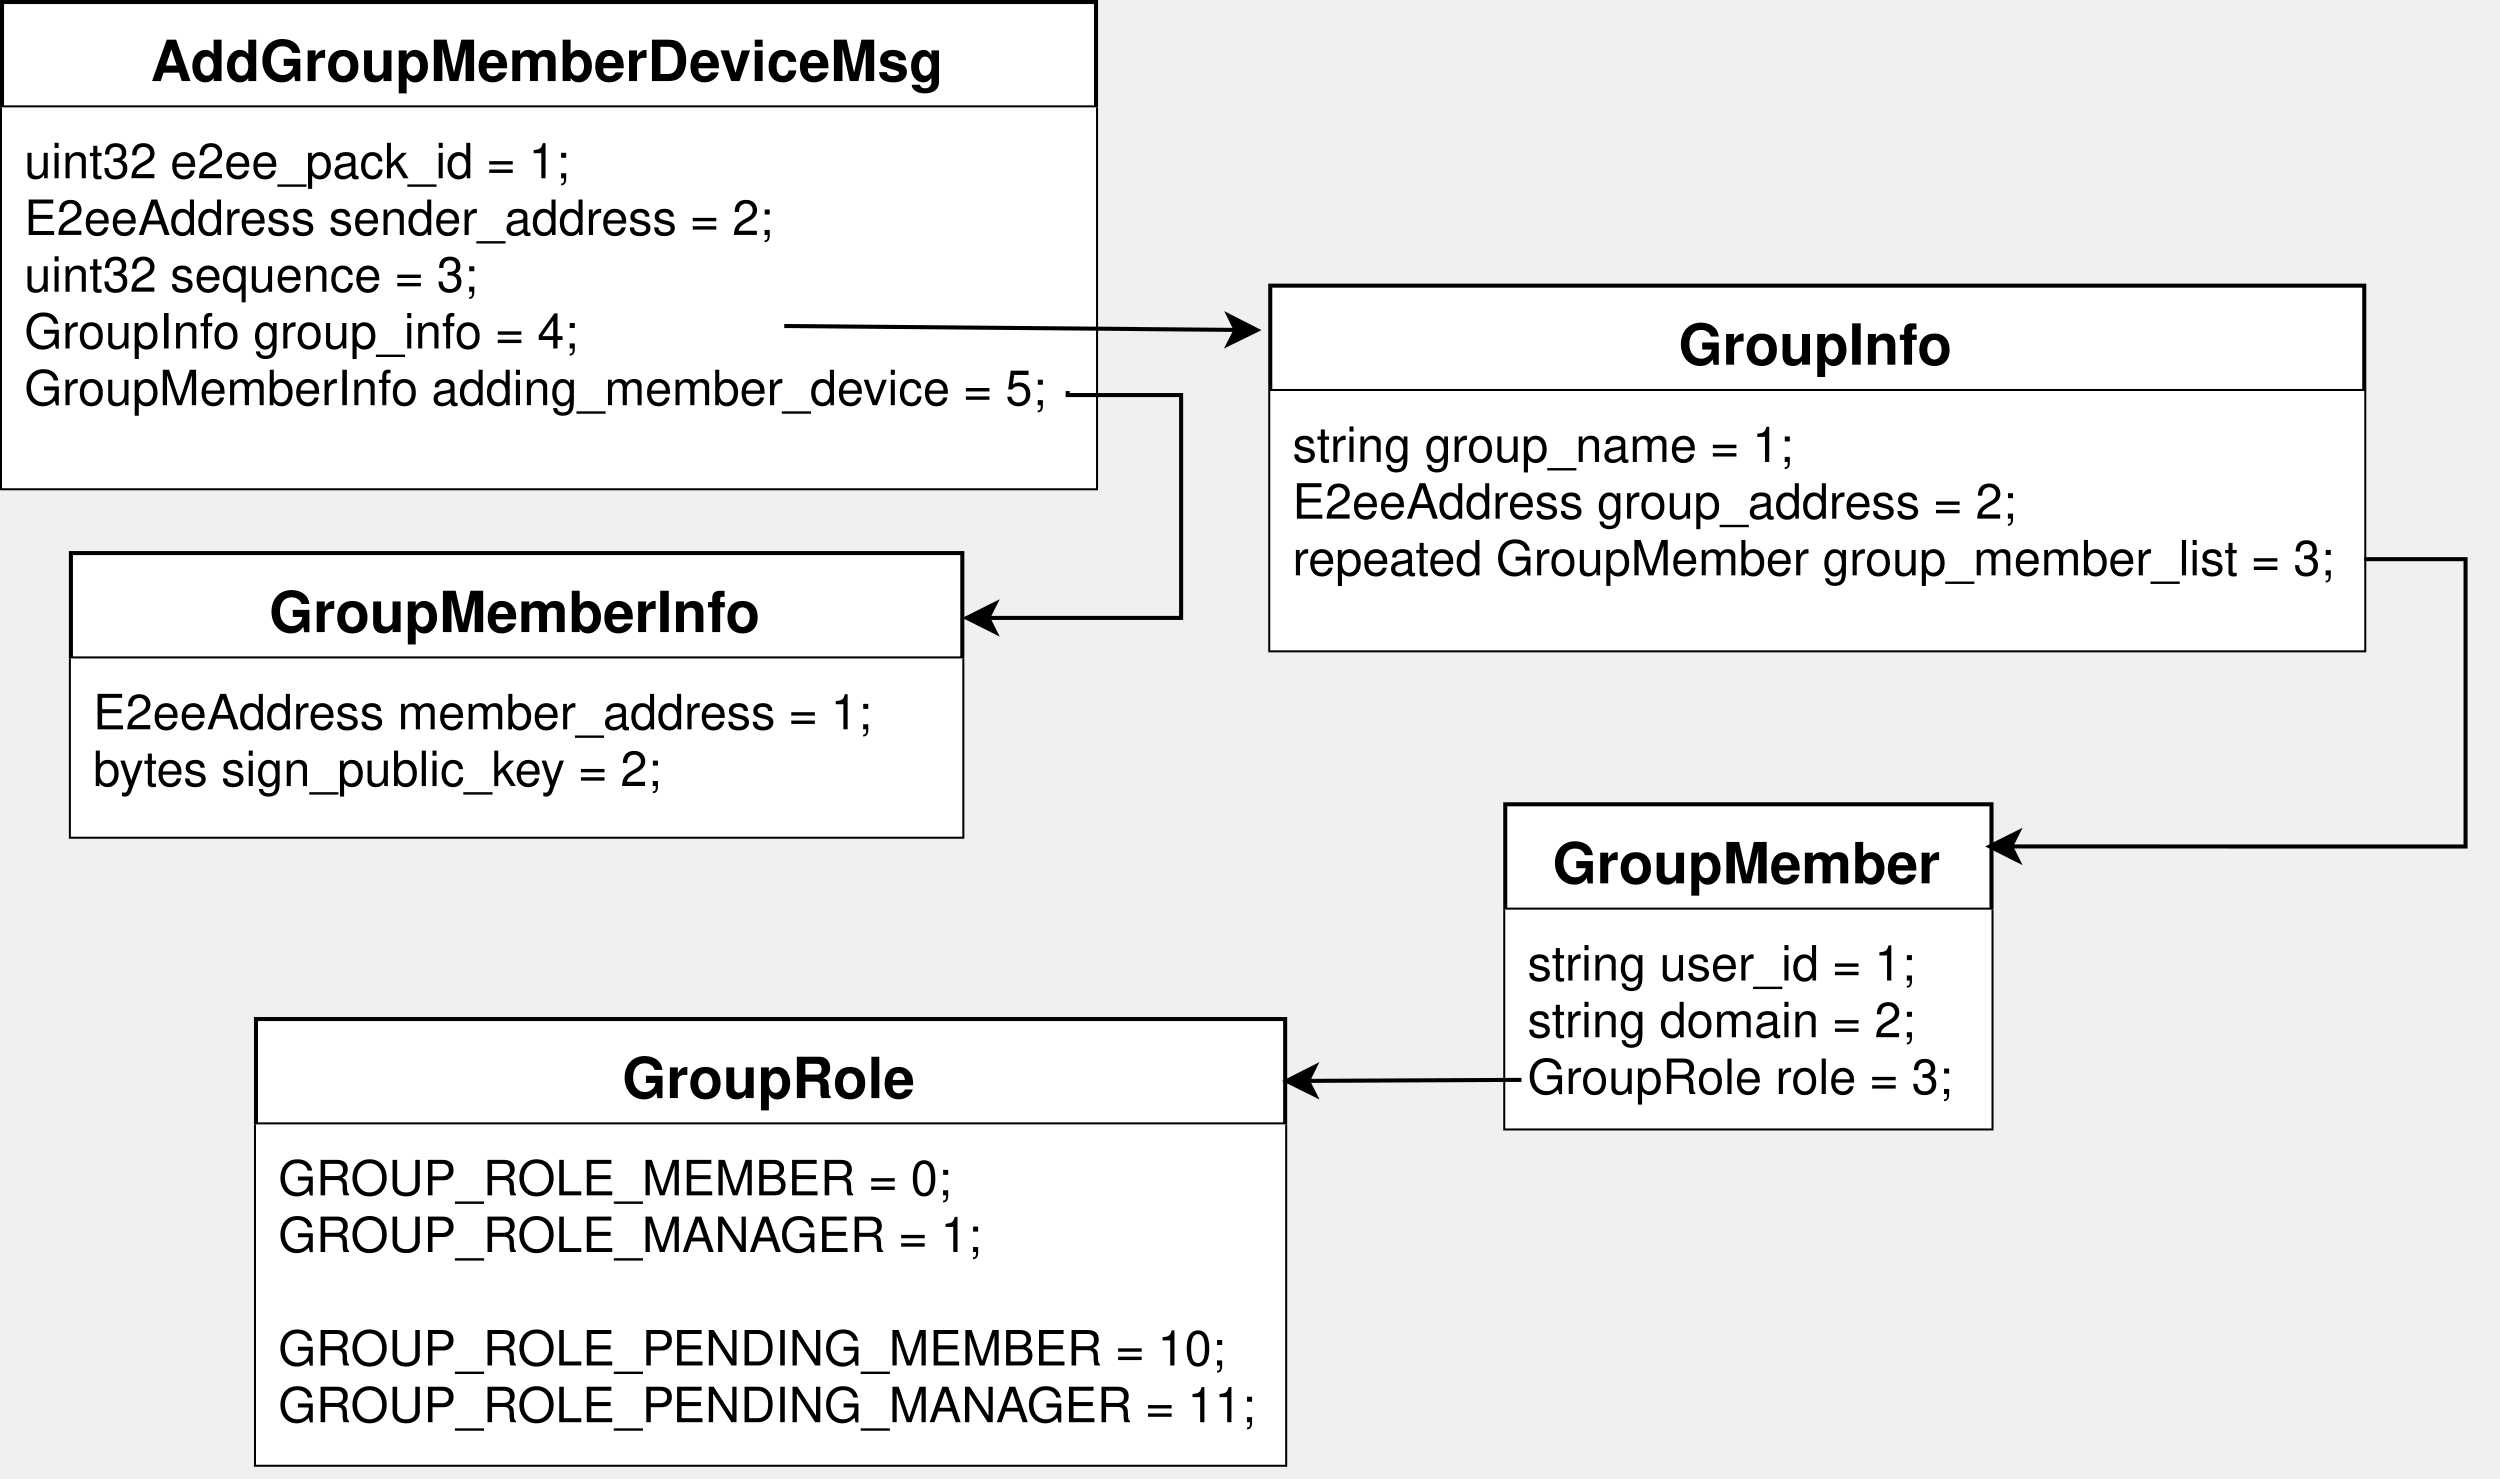
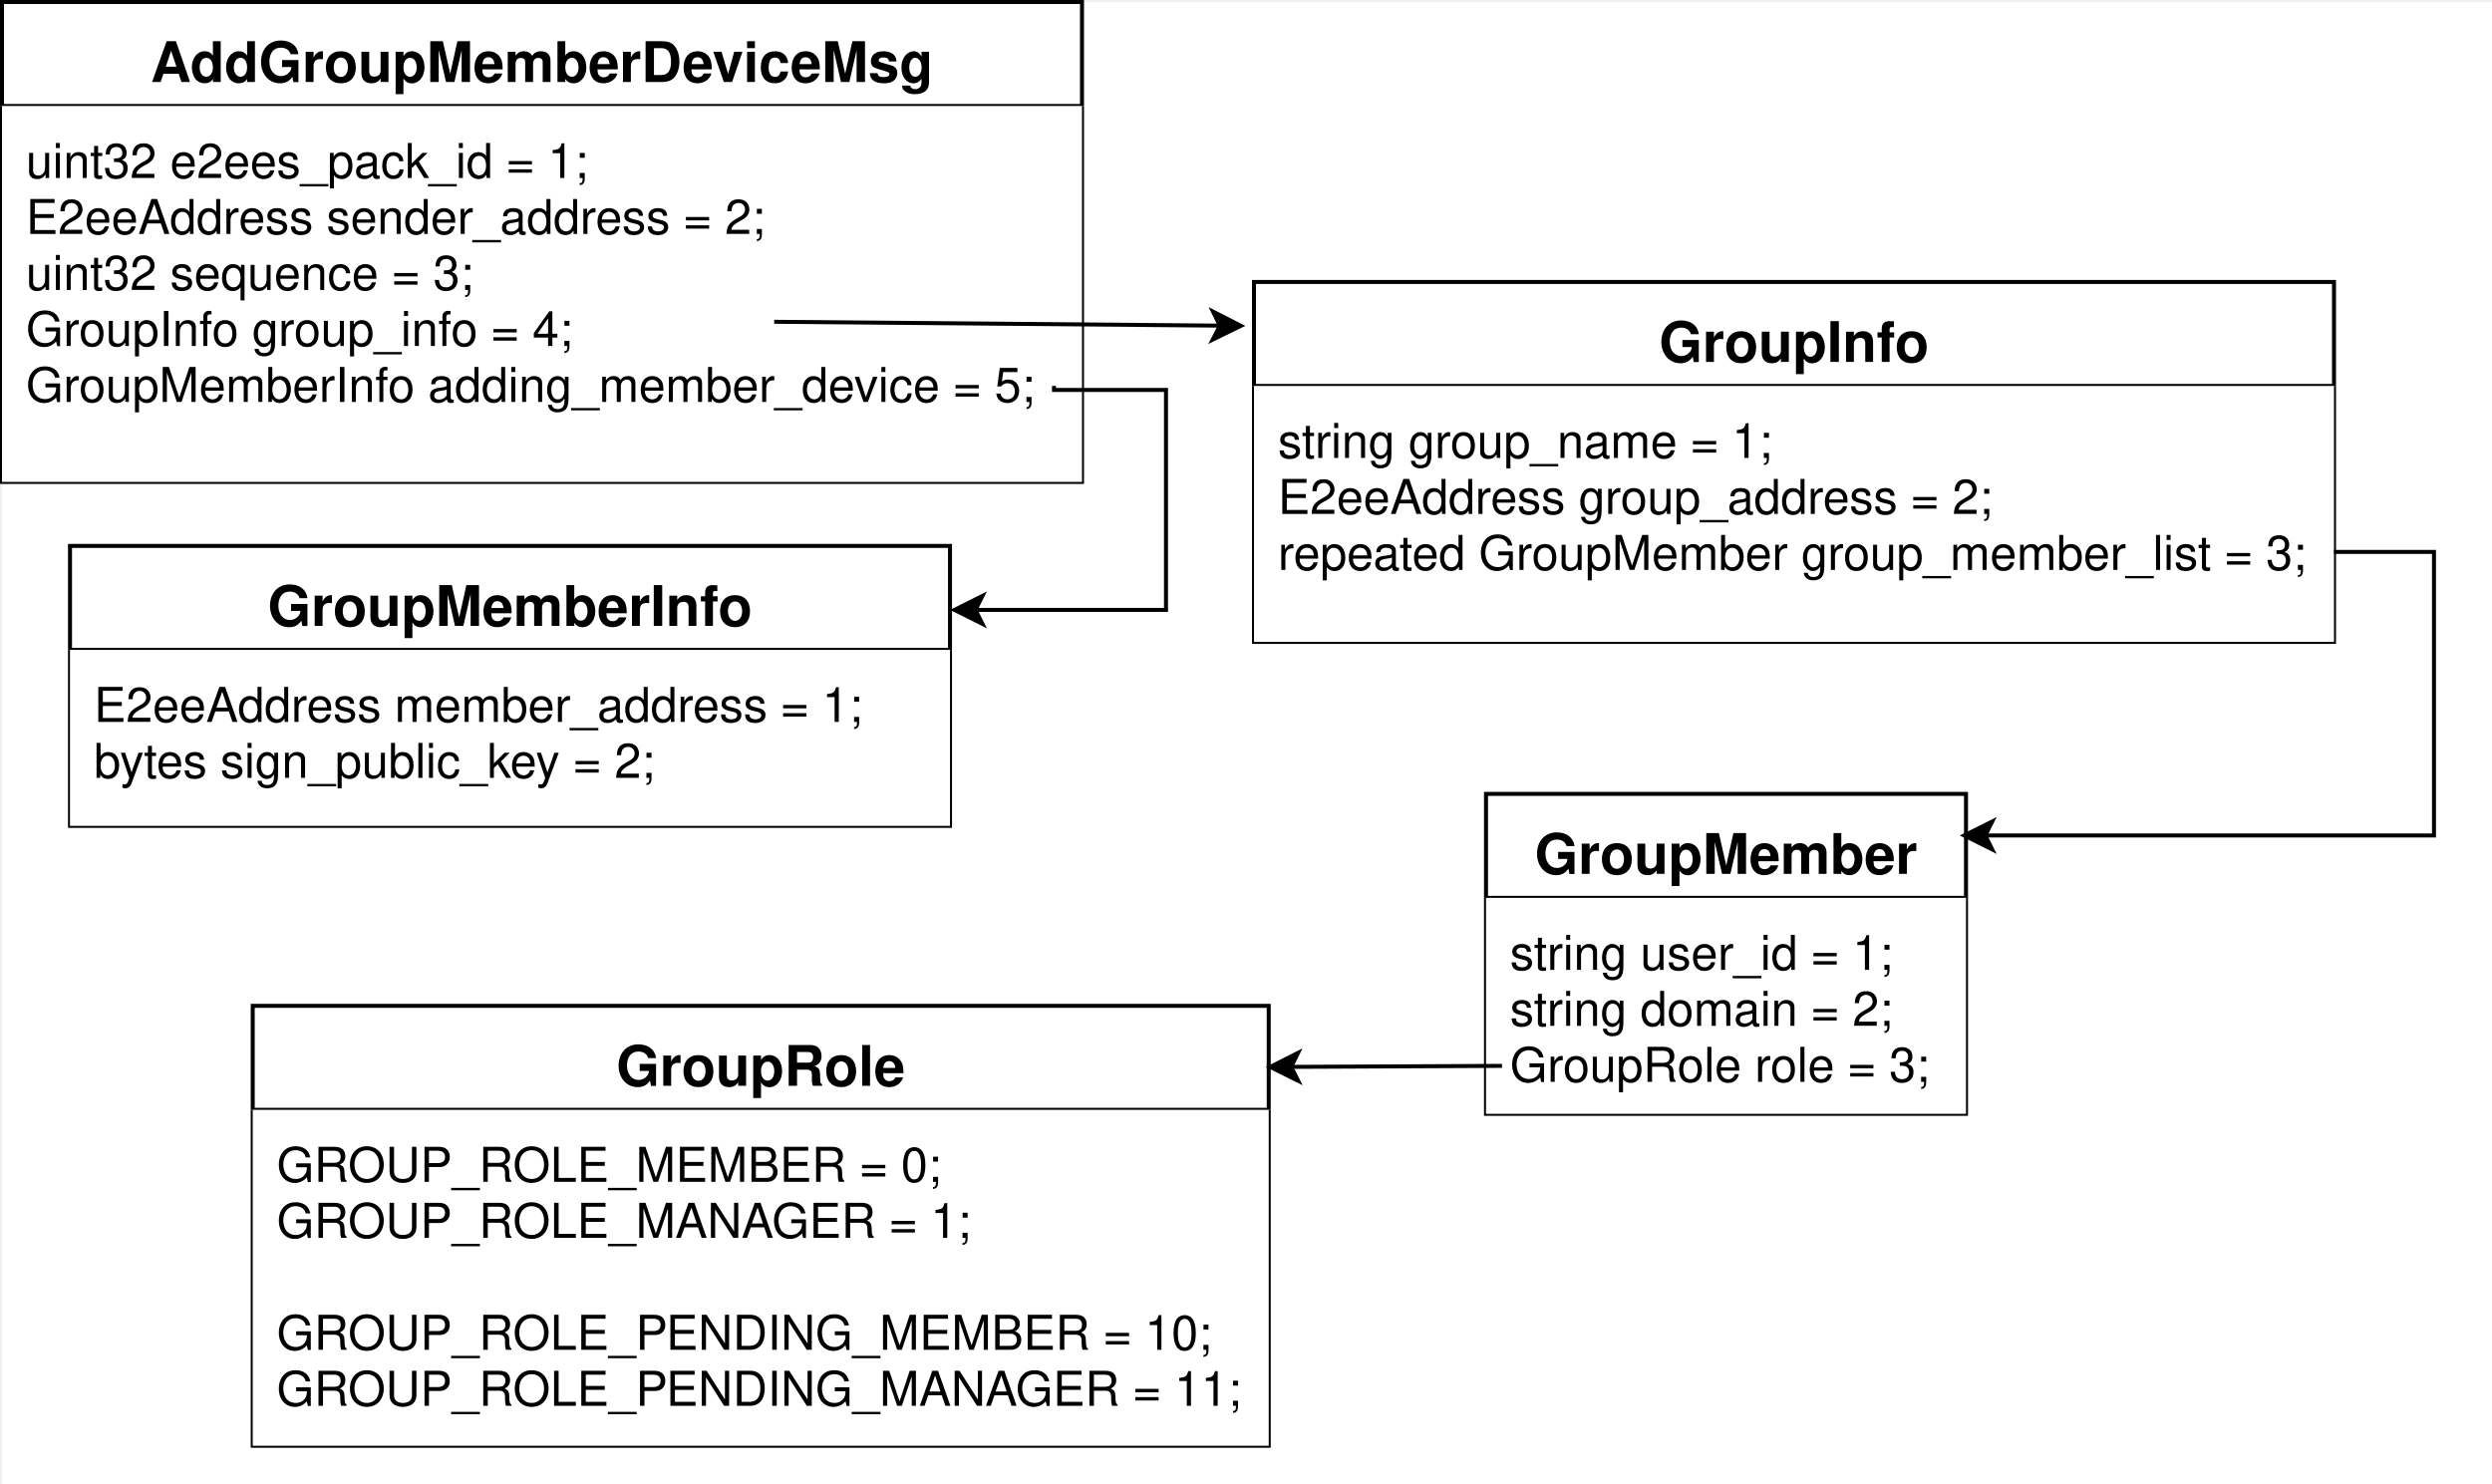
- <svg xmlns="http://www.w3.org/2000/svg" version="1.1" width="617px" height="365px" viewBox="-0.5 -0.5 617 365">
+ <svg xmlns="http://www.w3.org/2000/svg" style="background: #ffffff; background-color: light-dark(#ffffff, var(--ge-dark-color, #121212)); color-scheme: light dark;" version="1.1" width="623" height="371" viewBox="-0.5 -0.5 623 371">
  <defs>
    <clipPath id="mx-clip-4-31-262-94-0">
      <rect x="4" y="31" width="262" height="94" />
    </clipPath>
    <clipPath id="mx-clip-317-101-262-64-0">
      <rect x="317" y="101" width="262" height="64" />
    </clipPath>
    <clipPath id="mx-clip-21-167-212-44-0">
      <rect x="21" y="167" width="212" height="44" />
    </clipPath>
    <clipPath id="mx-clip-375-229-112-54-0">
      <rect x="375" y="229" width="112" height="54" />
    </clipPath>
    <clipPath id="mx-clip-67-282-246-84-0">
      <rect x="67" y="282" width="246" height="84" />
    </clipPath>
  </defs>
-   <g>
-     <g>
-       <path d="M 0 26 L 0 0 L 270 0 L 270 26" fill="rgb(255, 255, 255)" stroke="rgb(0, 0, 0)" stroke-miterlimit="10" pointer-events="all" />
-       <path d="M 0 26 L 0 120 L 270 120 L 270 26" fill="none" stroke="rgb(0, 0, 0)" stroke-miterlimit="10" pointer-events="none" />
-       <path d="M 0 26 L 270 26" fill="none" stroke="rgb(0, 0, 0)" stroke-miterlimit="10" pointer-events="none" />
-     </g>
-     <g>
-       <g fill="rgb(0, 0, 0)" font-family="Helvetica" font-weight="bold" text-anchor="middle" font-size="14px">
-         <text x="134.5" y="19.5">AddGroupMemberDeviceMsg</text>
+   <rect fill="#ffffff" width="100%" height="100%" x="0" y="0" style="fill: light-dark(#ffffff, var(--ge-dark-color, #121212));" />
+   <g style="filter: drop-shadow(light-dark(rgba(61, 69, 116, 0.4), rgba(168, 175, 216, 0.4)) 3px 3px 1.7px);">
+     <g data-cell-id="0">
+       <g data-cell-id="1">
+         <g data-cell-id="FgslnNGsjLV0-TjBTq8Y-1">
+           <g>
+             <path d="M 0 26 L 0 0 L 270 0 L 270 26" fill="#ffffff" stroke="#000000" stroke-miterlimit="10" pointer-events="all" style="fill: light-dark(#ffffff, var(--ge-dark-color, #121212)); stroke: light-dark(rgb(0, 0, 0), rgb(255, 255, 255));" />
+             <path d="M 0 26 L 0 120 L 270 120 L 270 26" fill="none" stroke="#000000" stroke-miterlimit="10" pointer-events="none" style="stroke: light-dark(rgb(0, 0, 0), rgb(255, 255, 255));" />
+             <path d="M 0 26 L 270 26" fill="none" stroke="#000000" stroke-miterlimit="10" pointer-events="none" style="stroke: light-dark(rgb(0, 0, 0), rgb(255, 255, 255));" />
+           </g>
+           <g>
+             <g fill="#000000" font-family="Helvetica" font-weight="bold" text-anchor="middle" font-size="14px" style="fill: light-dark(rgb(0, 0, 0), rgb(255, 255, 255));">
+               <text x="135" y="20">AddGroupMemberDeviceMsg</text>
+             </g>
+           </g>
+           <g data-cell-id="FgslnNGsjLV0-TjBTq8Y-2">
+             <g>
+               <rect x="0" y="26" width="270" height="94" fill="#ffffff" stroke="none" pointer-events="all" style="fill: rgb(255, 255, 255);" />
+             </g>
+             <g>
+               <g fill="#000000" font-family="Helvetica" font-size="12px" clip-path="url(#mx-clip-4-31-262-94-0)" style="fill: light-dark(rgb(0, 0, 0), rgb(255, 255, 255));">
+                 <text x="6" y="44">uint32 e2ees_pack_id = 1;</text>
+                 <text x="6" y="58">E2eeAddress sender_address = 2;</text>
+                 <text x="6" y="72">uint32 sequence = 3;</text>
+                 <text x="6" y="86">GroupInfo group_info = 4;</text>
+                 <text x="6" y="100">GroupMemberInfo adding_member_device = 5;</text>
+               </g>
+             </g>
+           </g>
+         </g>
+         <g data-cell-id="FgslnNGsjLV0-TjBTq8Y-3">
+           <g>
+             <path d="M 313 96 L 313 70 L 583 70 L 583 96" fill="#ffffff" stroke="#000000" stroke-miterlimit="10" pointer-events="all" style="fill: light-dark(#ffffff, var(--ge-dark-color, #121212)); stroke: light-dark(rgb(0, 0, 0), rgb(255, 255, 255));" />
+             <path d="M 313 96 L 313 160 L 583 160 L 583 96" fill="none" stroke="#000000" stroke-miterlimit="10" pointer-events="none" style="stroke: light-dark(rgb(0, 0, 0), rgb(255, 255, 255));" />
+             <path d="M 313 96 L 583 96" fill="none" stroke="#000000" stroke-miterlimit="10" pointer-events="none" style="stroke: light-dark(rgb(0, 0, 0), rgb(255, 255, 255));" />
+           </g>
+           <g>
+             <g fill="#000000" font-family="Helvetica" font-weight="bold" text-anchor="middle" font-size="14px" style="fill: light-dark(rgb(0, 0, 0), rgb(255, 255, 255));">
+               <text x="448" y="90">GroupInfo</text>
+             </g>
+           </g>
+           <g data-cell-id="FgslnNGsjLV0-TjBTq8Y-4">
+             <g>
+               <rect x="313" y="96" width="270" height="64" fill="#ffffff" stroke="none" pointer-events="all" style="fill: rgb(255, 255, 255);" />
+             </g>
+             <g>
+               <g fill="#000000" font-family="Helvetica" font-size="12px" clip-path="url(#mx-clip-317-101-262-64-0)" style="fill: light-dark(rgb(0, 0, 0), rgb(255, 255, 255));">
+                 <text x="319" y="114">string group_name = 1;</text>
+                 <text x="319" y="128">E2eeAddress group_address = 2;</text>
+                 <text x="319" y="142">repeated GroupMember group_member_list = 3;</text>
+               </g>
+             </g>
+           </g>
+         </g>
+         <g data-cell-id="FgslnNGsjLV0-TjBTq8Y-5">
+           <g>
+             <path d="M 193.05 79.96 L 304.47 80.92" fill="none" stroke="#000000" stroke-miterlimit="10" pointer-events="stroke" style="stroke: light-dark(rgb(0, 0, 0), rgb(255, 255, 255));" />
+             <path d="M 309.72 80.97 L 302.69 84.41 L 304.47 80.92 L 302.75 77.41 Z" fill="#000000" stroke="#000000" stroke-miterlimit="10" pointer-events="all" style="fill: light-dark(rgb(0, 0, 0), rgb(255, 255, 255)); stroke: light-dark(rgb(0, 0, 0), rgb(255, 255, 255));" />
+           </g>
+         </g>
+         <g data-cell-id="FgslnNGsjLV0-TjBTq8Y-6">
+           <g>
+             <path d="M 17 162 L 17 136 L 237 136 L 237 162" fill="#ffffff" stroke="#000000" stroke-miterlimit="10" pointer-events="all" style="fill: light-dark(#ffffff, var(--ge-dark-color, #121212)); stroke: light-dark(rgb(0, 0, 0), rgb(255, 255, 255));" />
+             <path d="M 17 162 L 17 206 L 237 206 L 237 162" fill="none" stroke="#000000" stroke-miterlimit="10" pointer-events="none" style="stroke: light-dark(rgb(0, 0, 0), rgb(255, 255, 255));" />
+             <path d="M 17 162 L 237 162" fill="none" stroke="#000000" stroke-miterlimit="10" pointer-events="none" style="stroke: light-dark(rgb(0, 0, 0), rgb(255, 255, 255));" />
+           </g>
+           <g>
+             <g fill="#000000" font-family="Helvetica" font-weight="bold" text-anchor="middle" font-size="14px" style="fill: light-dark(rgb(0, 0, 0), rgb(255, 255, 255));">
+               <text x="127" y="156">GroupMemberInfo</text>
+             </g>
+           </g>
+           <g data-cell-id="FgslnNGsjLV0-TjBTq8Y-7">
+             <g>
+               <rect x="17" y="162" width="220" height="44" fill="#ffffff" stroke="none" pointer-events="all" style="fill: rgb(255, 255, 255);" />
+             </g>
+             <g>
+               <g fill="#000000" font-family="Helvetica" font-size="12px" clip-path="url(#mx-clip-21-167-212-44-0)" style="fill: light-dark(rgb(0, 0, 0), rgb(255, 255, 255));">
+                 <text x="23" y="180">E2eeAddress member_address = 1;</text>
+                 <text x="23" y="194">bytes sign_public_key = 2;</text>
+               </g>
+             </g>
+           </g>
+         </g>
+         <g data-cell-id="FgslnNGsjLV0-TjBTq8Y-8">
+           <g>
+             <path d="M 263 96 L 263 97 L 291 97 L 291 152 L 243.37 152" fill="none" stroke="#000000" stroke-miterlimit="10" pointer-events="stroke" style="stroke: light-dark(rgb(0, 0, 0), rgb(255, 255, 255));" />
+             <path d="M 238.12 152 L 245.12 148.5 L 243.37 152 L 245.12 155.5 Z" fill="#000000" stroke="#000000" stroke-miterlimit="10" pointer-events="all" style="fill: light-dark(rgb(0, 0, 0), rgb(255, 255, 255)); stroke: light-dark(rgb(0, 0, 0), rgb(255, 255, 255));" />
+           </g>
+         </g>
+         <g data-cell-id="FgslnNGsjLV0-TjBTq8Y-9">
+           <g>
+             <path d="M 371 224 L 371 198 L 491 198 L 491 224" fill="#ffffff" stroke="#000000" stroke-miterlimit="10" pointer-events="all" style="fill: light-dark(#ffffff, var(--ge-dark-color, #121212)); stroke: light-dark(rgb(0, 0, 0), rgb(255, 255, 255));" />
+             <path d="M 371 224 L 371 278 L 491 278 L 491 224" fill="none" stroke="#000000" stroke-miterlimit="10" pointer-events="none" style="stroke: light-dark(rgb(0, 0, 0), rgb(255, 255, 255));" />
+             <path d="M 371 224 L 491 224" fill="none" stroke="#000000" stroke-miterlimit="10" pointer-events="none" style="stroke: light-dark(rgb(0, 0, 0), rgb(255, 255, 255));" />
+           </g>
+           <g>
+             <g fill="#000000" font-family="Helvetica" font-weight="bold" text-anchor="middle" font-size="14px" style="fill: light-dark(rgb(0, 0, 0), rgb(255, 255, 255));">
+               <text x="431" y="218">GroupMember</text>
+             </g>
+           </g>
+           <g data-cell-id="FgslnNGsjLV0-TjBTq8Y-10">
+             <g>
+               <rect x="371" y="224" width="120" height="54" fill="#ffffff" stroke="none" pointer-events="all" style="fill: rgb(255, 255, 255);" />
+             </g>
+             <g>
+               <g fill="#000000" font-family="Helvetica" font-size="12px" clip-path="url(#mx-clip-375-229-112-54-0)" style="fill: light-dark(rgb(0, 0, 0), rgb(255, 255, 255));">
+                 <text x="377" y="242">string user_id = 1;</text>
+                 <text x="377" y="256">string domain = 2;</text>
+                 <text x="377" y="270">GroupRole role = 3;</text>
+               </g>
+             </g>
+           </g>
+         </g>
+         <g data-cell-id="FgslnNGsjLV0-TjBTq8Y-11">
+           <g>
+             <path d="M 583 137.5 L 608 137.5 L 608 208.4 L 495.81 208.4" fill="none" stroke="#000000" stroke-miterlimit="10" pointer-events="stroke" style="stroke: light-dark(rgb(0, 0, 0), rgb(255, 255, 255));" />
+             <path d="M 490.56 208.4 L 497.56 204.9 L 495.81 208.4 L 497.56 211.9 Z" fill="#000000" stroke="#000000" stroke-miterlimit="10" pointer-events="all" style="fill: light-dark(rgb(0, 0, 0), rgb(255, 255, 255)); stroke: light-dark(rgb(0, 0, 0), rgb(255, 255, 255));" />
+           </g>
+         </g>
+         <g data-cell-id="FgslnNGsjLV0-TjBTq8Y-12">
+           <g>
+             <path d="M 62.68 277 L 62.68 251 L 316.68 251 L 316.68 277" fill="#ffffff" stroke="#000000" stroke-miterlimit="10" pointer-events="all" style="fill: light-dark(#ffffff, var(--ge-dark-color, #121212)); stroke: light-dark(rgb(0, 0, 0), rgb(255, 255, 255));" />
+             <path d="M 62.68 277 L 62.68 361 L 316.68 361 L 316.68 277" fill="none" stroke="#000000" stroke-miterlimit="10" pointer-events="none" style="stroke: light-dark(rgb(0, 0, 0), rgb(255, 255, 255));" />
+             <path d="M 62.68 277 L 316.68 277" fill="none" stroke="#000000" stroke-miterlimit="10" pointer-events="none" style="stroke: light-dark(rgb(0, 0, 0), rgb(255, 255, 255));" />
+           </g>
+           <g>
+             <g fill="#000000" font-family="Helvetica" font-weight="bold" text-anchor="middle" font-size="14px" style="fill: light-dark(rgb(0, 0, 0), rgb(255, 255, 255));">
+               <text x="189.68" y="271">GroupRole</text>
+             </g>
+           </g>
+           <g data-cell-id="FgslnNGsjLV0-TjBTq8Y-13">
+             <g>
+               <rect x="62.68" y="277" width="254" height="84" fill="#ffffff" stroke="none" pointer-events="all" style="fill: rgb(255, 255, 255);" />
+             </g>
+             <g>
+               <g fill="#000000" font-family="Helvetica" font-size="12px" clip-path="url(#mx-clip-67-282-246-84-0)" style="fill: light-dark(rgb(0, 0, 0), rgb(255, 255, 255));">
+                 <text x="68.68" y="295">GROUP_ROLE_MEMBER = 0;</text>
+                 <text x="68.68" y="309">GROUP_ROLE_MANAGER = 1;</text>
+                 <text x="68.68" y="337">GROUP_ROLE_PENDING_MEMBER = 10;</text>
+                 <text x="68.68" y="351">GROUP_ROLE_PENDING_MANAGER = 11;</text>
+               </g>
+             </g>
+           </g>
+         </g>
+         <g data-cell-id="FgslnNGsjLV0-TjBTq8Y-14">
+           <g>
+             <path d="M 375 266.01 L 322.29 266.26" fill="none" stroke="#000000" stroke-miterlimit="10" pointer-events="stroke" style="stroke: light-dark(rgb(0, 0, 0), rgb(255, 255, 255));" />
+             <path d="M 317.04 266.28 L 324.02 262.75 L 322.29 266.26 L 324.05 269.75 Z" fill="#000000" stroke="#000000" stroke-miterlimit="10" pointer-events="all" style="fill: light-dark(rgb(0, 0, 0), rgb(255, 255, 255)); stroke: light-dark(rgb(0, 0, 0), rgb(255, 255, 255));" />
+           </g>
+         </g>
      </g>
-     </g>
-     <g>
-       <rect x="0" y="26" width="270" height="94" fill="#ffffff" stroke="none" pointer-events="all" />
-     </g>
-     <g>
-       <g fill="rgb(0, 0, 0)" font-family="Helvetica" clip-path="url(#mx-clip-4-31-262-94-0)" font-size="12px">
-         <text x="5.5" y="43.5">uint32 e2ee_pack_id = 1;</text>
-         <text x="5.5" y="57.5">E2eeAddress sender_address = 2;</text>
-         <text x="5.5" y="71.5">uint32 sequence = 3;</text>
-         <text x="5.5" y="85.5">GroupInfo group_info = 4;</text>
-         <text x="5.5" y="99.5">GroupMemberInfo adding_member_device = 5;</text>
-       </g>
-     </g>
-     <g>
-       <path d="M 313 96 L 313 70 L 583 70 L 583 96" fill="rgb(255, 255, 255)" stroke="rgb(0, 0, 0)" stroke-miterlimit="10" pointer-events="all" />
-       <path d="M 313 96 L 313 160 L 583 160 L 583 96" fill="none" stroke="rgb(0, 0, 0)" stroke-miterlimit="10" pointer-events="none" />
-       <path d="M 313 96 L 583 96" fill="none" stroke="rgb(0, 0, 0)" stroke-miterlimit="10" pointer-events="none" />
-     </g>
-     <g>
-       <g fill="rgb(0, 0, 0)" font-family="Helvetica" font-weight="bold" text-anchor="middle" font-size="14px">
-         <text x="447.5" y="89.5">GroupInfo</text>
-       </g>
-     </g>
-     <g>
-       <rect x="313" y="96" width="270" height="64" fill="#ffffff" stroke="none" pointer-events="all" />
-     </g>
-     <g>
-       <g fill="rgb(0, 0, 0)" font-family="Helvetica" clip-path="url(#mx-clip-317-101-262-64-0)" font-size="12px">
-         <text x="318.5" y="113.5">string group_name = 1;</text>
-         <text x="318.5" y="127.5">E2eeAddress group_address = 2;</text>
-         <text x="318.5" y="141.5">repeated GroupMember group_member_list = 3;</text>
-       </g>
-     </g>
-     <g>
-       <path d="M 193.05 79.96 L 304.47 80.92" fill="none" stroke="rgb(0, 0, 0)" stroke-miterlimit="10" pointer-events="stroke" />
-       <path d="M 309.72 80.97 L 302.69 84.41 L 304.47 80.92 L 302.75 77.41 Z" fill="rgb(0, 0, 0)" stroke="rgb(0, 0, 0)" stroke-miterlimit="10" pointer-events="all" />
-     </g>
-     <g>
-       <path d="M 17 162 L 17 136 L 237 136 L 237 162" fill="rgb(255, 255, 255)" stroke="rgb(0, 0, 0)" stroke-miterlimit="10" pointer-events="all" />
-       <path d="M 17 162 L 17 206 L 237 206 L 237 162" fill="none" stroke="rgb(0, 0, 0)" stroke-miterlimit="10" pointer-events="none" />
-       <path d="M 17 162 L 237 162" fill="none" stroke="rgb(0, 0, 0)" stroke-miterlimit="10" pointer-events="none" />
-     </g>
-     <g>
-       <g fill="rgb(0, 0, 0)" font-family="Helvetica" font-weight="bold" text-anchor="middle" font-size="14px">
-         <text x="126.5" y="155.5">GroupMemberInfo</text>
-       </g>
-     </g>
-     <g>
-       <rect x="17" y="162" width="220" height="44" fill="#ffffff" stroke="none" pointer-events="all" />
-     </g>
-     <g>
-       <g fill="rgb(0, 0, 0)" font-family="Helvetica" clip-path="url(#mx-clip-21-167-212-44-0)" font-size="12px">
-         <text x="22.5" y="179.5">E2eeAddress member_address = 1;</text>
-         <text x="22.5" y="193.5">bytes sign_public_key = 2;</text>
-       </g>
-     </g>
-     <g>
-       <path d="M 263 96 L 263 97 L 291 97 L 291 152 L 243.37 152" fill="none" stroke="rgb(0, 0, 0)" stroke-miterlimit="10" pointer-events="stroke" />
-       <path d="M 238.12 152 L 245.12 148.5 L 243.37 152 L 245.12 155.5 Z" fill="rgb(0, 0, 0)" stroke="rgb(0, 0, 0)" stroke-miterlimit="10" pointer-events="all" />
-     </g>
-     <g>
-       <path d="M 371 224 L 371 198 L 491 198 L 491 224" fill="rgb(255, 255, 255)" stroke="rgb(0, 0, 0)" stroke-miterlimit="10" pointer-events="all" />
-       <path d="M 371 224 L 371 278 L 491 278 L 491 224" fill="none" stroke="rgb(0, 0, 0)" stroke-miterlimit="10" pointer-events="none" />
-       <path d="M 371 224 L 491 224" fill="none" stroke="rgb(0, 0, 0)" stroke-miterlimit="10" pointer-events="none" />
-     </g>
-     <g>
-       <g fill="rgb(0, 0, 0)" font-family="Helvetica" font-weight="bold" text-anchor="middle" font-size="14px">
-         <text x="430.5" y="217.5">GroupMember</text>
-       </g>
-     </g>
-     <g>
-       <rect x="371" y="224" width="120" height="54" fill="#ffffff" stroke="none" pointer-events="all" />
-     </g>
-     <g>
-       <g fill="rgb(0, 0, 0)" font-family="Helvetica" clip-path="url(#mx-clip-375-229-112-54-0)" font-size="12px">
-         <text x="376.5" y="241.5">string user_id = 1;</text>
-         <text x="376.5" y="255.5">string domain = 2;</text>
-         <text x="376.5" y="269.5">GroupRole role = 3;</text>
-       </g>
-     </g>
-     <g>
-       <path d="M 583 137.5 L 608 137.5 L 608 208.42 L 495.81 208.4" fill="none" stroke="rgb(0, 0, 0)" stroke-miterlimit="10" pointer-events="stroke" />
-       <path d="M 490.56 208.4 L 497.56 204.9 L 495.81 208.4 L 497.56 211.9 Z" fill="rgb(0, 0, 0)" stroke="rgb(0, 0, 0)" stroke-miterlimit="10" pointer-events="all" />
-     </g>
-     <g>
-       <path d="M 62.68 277 L 62.68 251 L 316.68 251 L 316.68 277" fill="rgb(255, 255, 255)" stroke="rgb(0, 0, 0)" stroke-miterlimit="10" pointer-events="all" />
-       <path d="M 62.68 277 L 62.68 361 L 316.68 361 L 316.68 277" fill="none" stroke="rgb(0, 0, 0)" stroke-miterlimit="10" pointer-events="none" />
-       <path d="M 62.68 277 L 316.68 277" fill="none" stroke="rgb(0, 0, 0)" stroke-miterlimit="10" pointer-events="none" />
-     </g>
-     <g>
-       <g fill="rgb(0, 0, 0)" font-family="Helvetica" font-weight="bold" text-anchor="middle" font-size="14px">
-         <text x="189.18" y="270.5">GroupRole</text>
-       </g>
-     </g>
-     <g>
-       <rect x="62.68" y="277" width="254" height="84" fill="#ffffff" stroke="none" pointer-events="all" />
-     </g>
-     <g>
-       <g fill="rgb(0, 0, 0)" font-family="Helvetica" clip-path="url(#mx-clip-67-282-246-84-0)" font-size="12px">
-         <text x="68.18" y="294.5">GROUP_ROLE_MEMBER = 0;</text>
-         <text x="68.18" y="308.5">GROUP_ROLE_MANAGER = 1;</text>
-         <text x="68.18" y="336.5">GROUP_ROLE_PENDING_MEMBER = 10;</text>
-         <text x="68.18" y="350.5">GROUP_ROLE_PENDING_MANAGER = 11;</text>
-       </g>
-     </g>
-     <g>
-       <path d="M 375 266.01 L 322.29 266.26" fill="none" stroke="rgb(0, 0, 0)" stroke-miterlimit="10" pointer-events="stroke" />
-       <path d="M 317.04 266.28 L 324.02 262.75 L 322.29 266.26 L 324.05 269.75 Z" fill="rgb(0, 0, 0)" stroke="rgb(0, 0, 0)" stroke-miterlimit="10" pointer-events="all" />
    </g>
  </g>
</svg>
